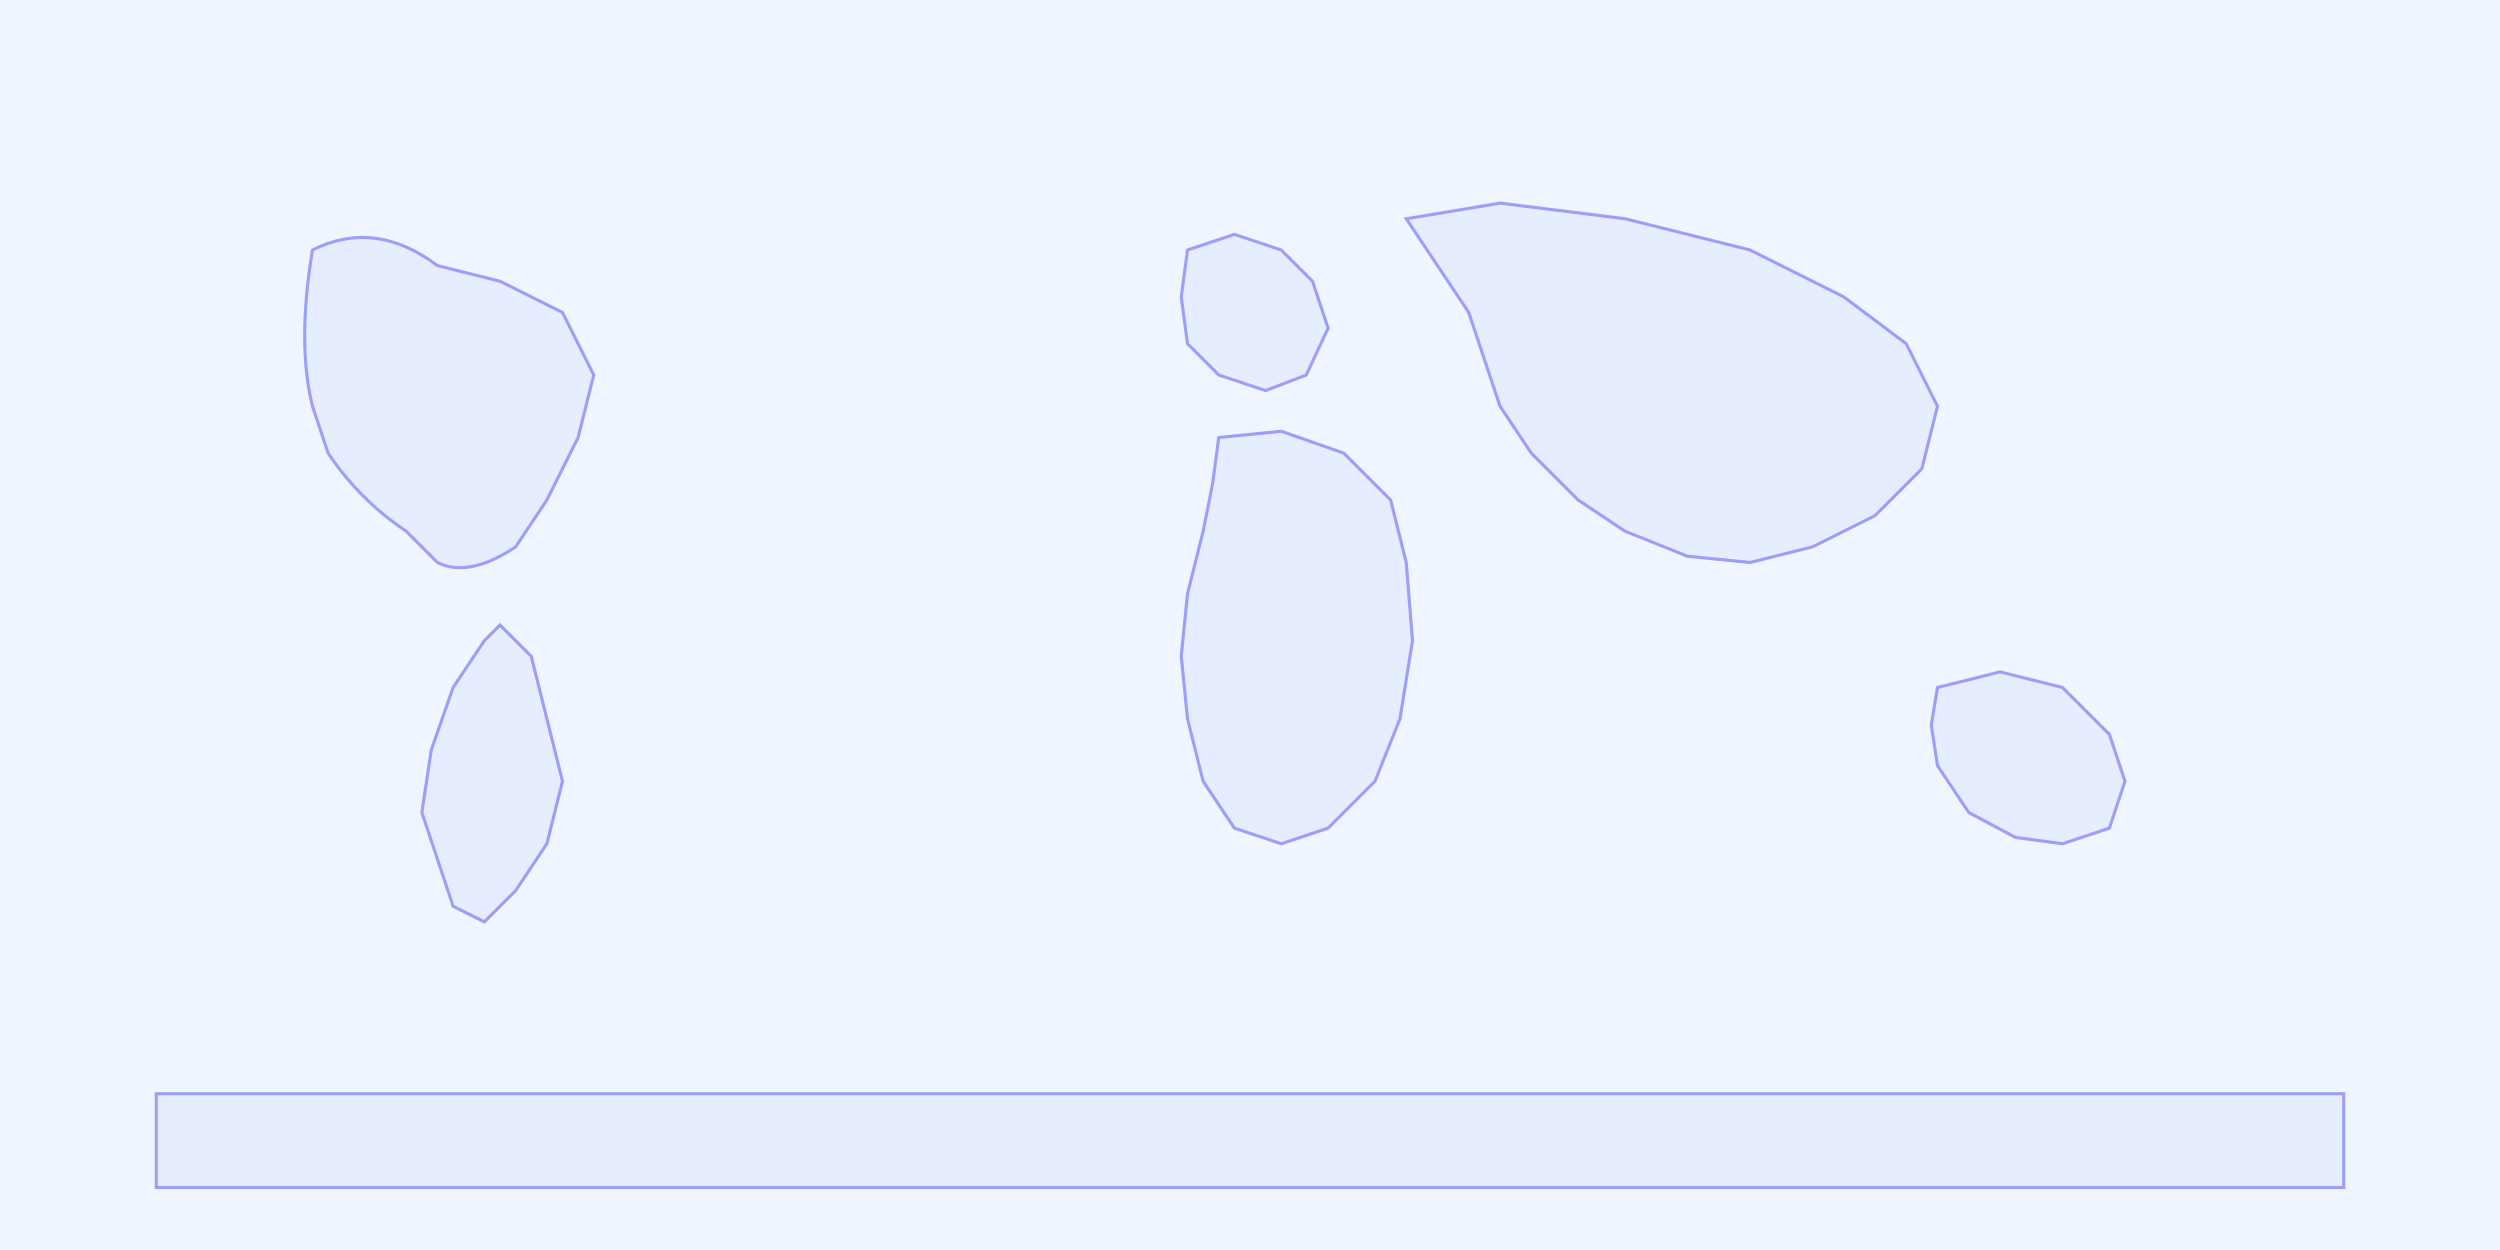
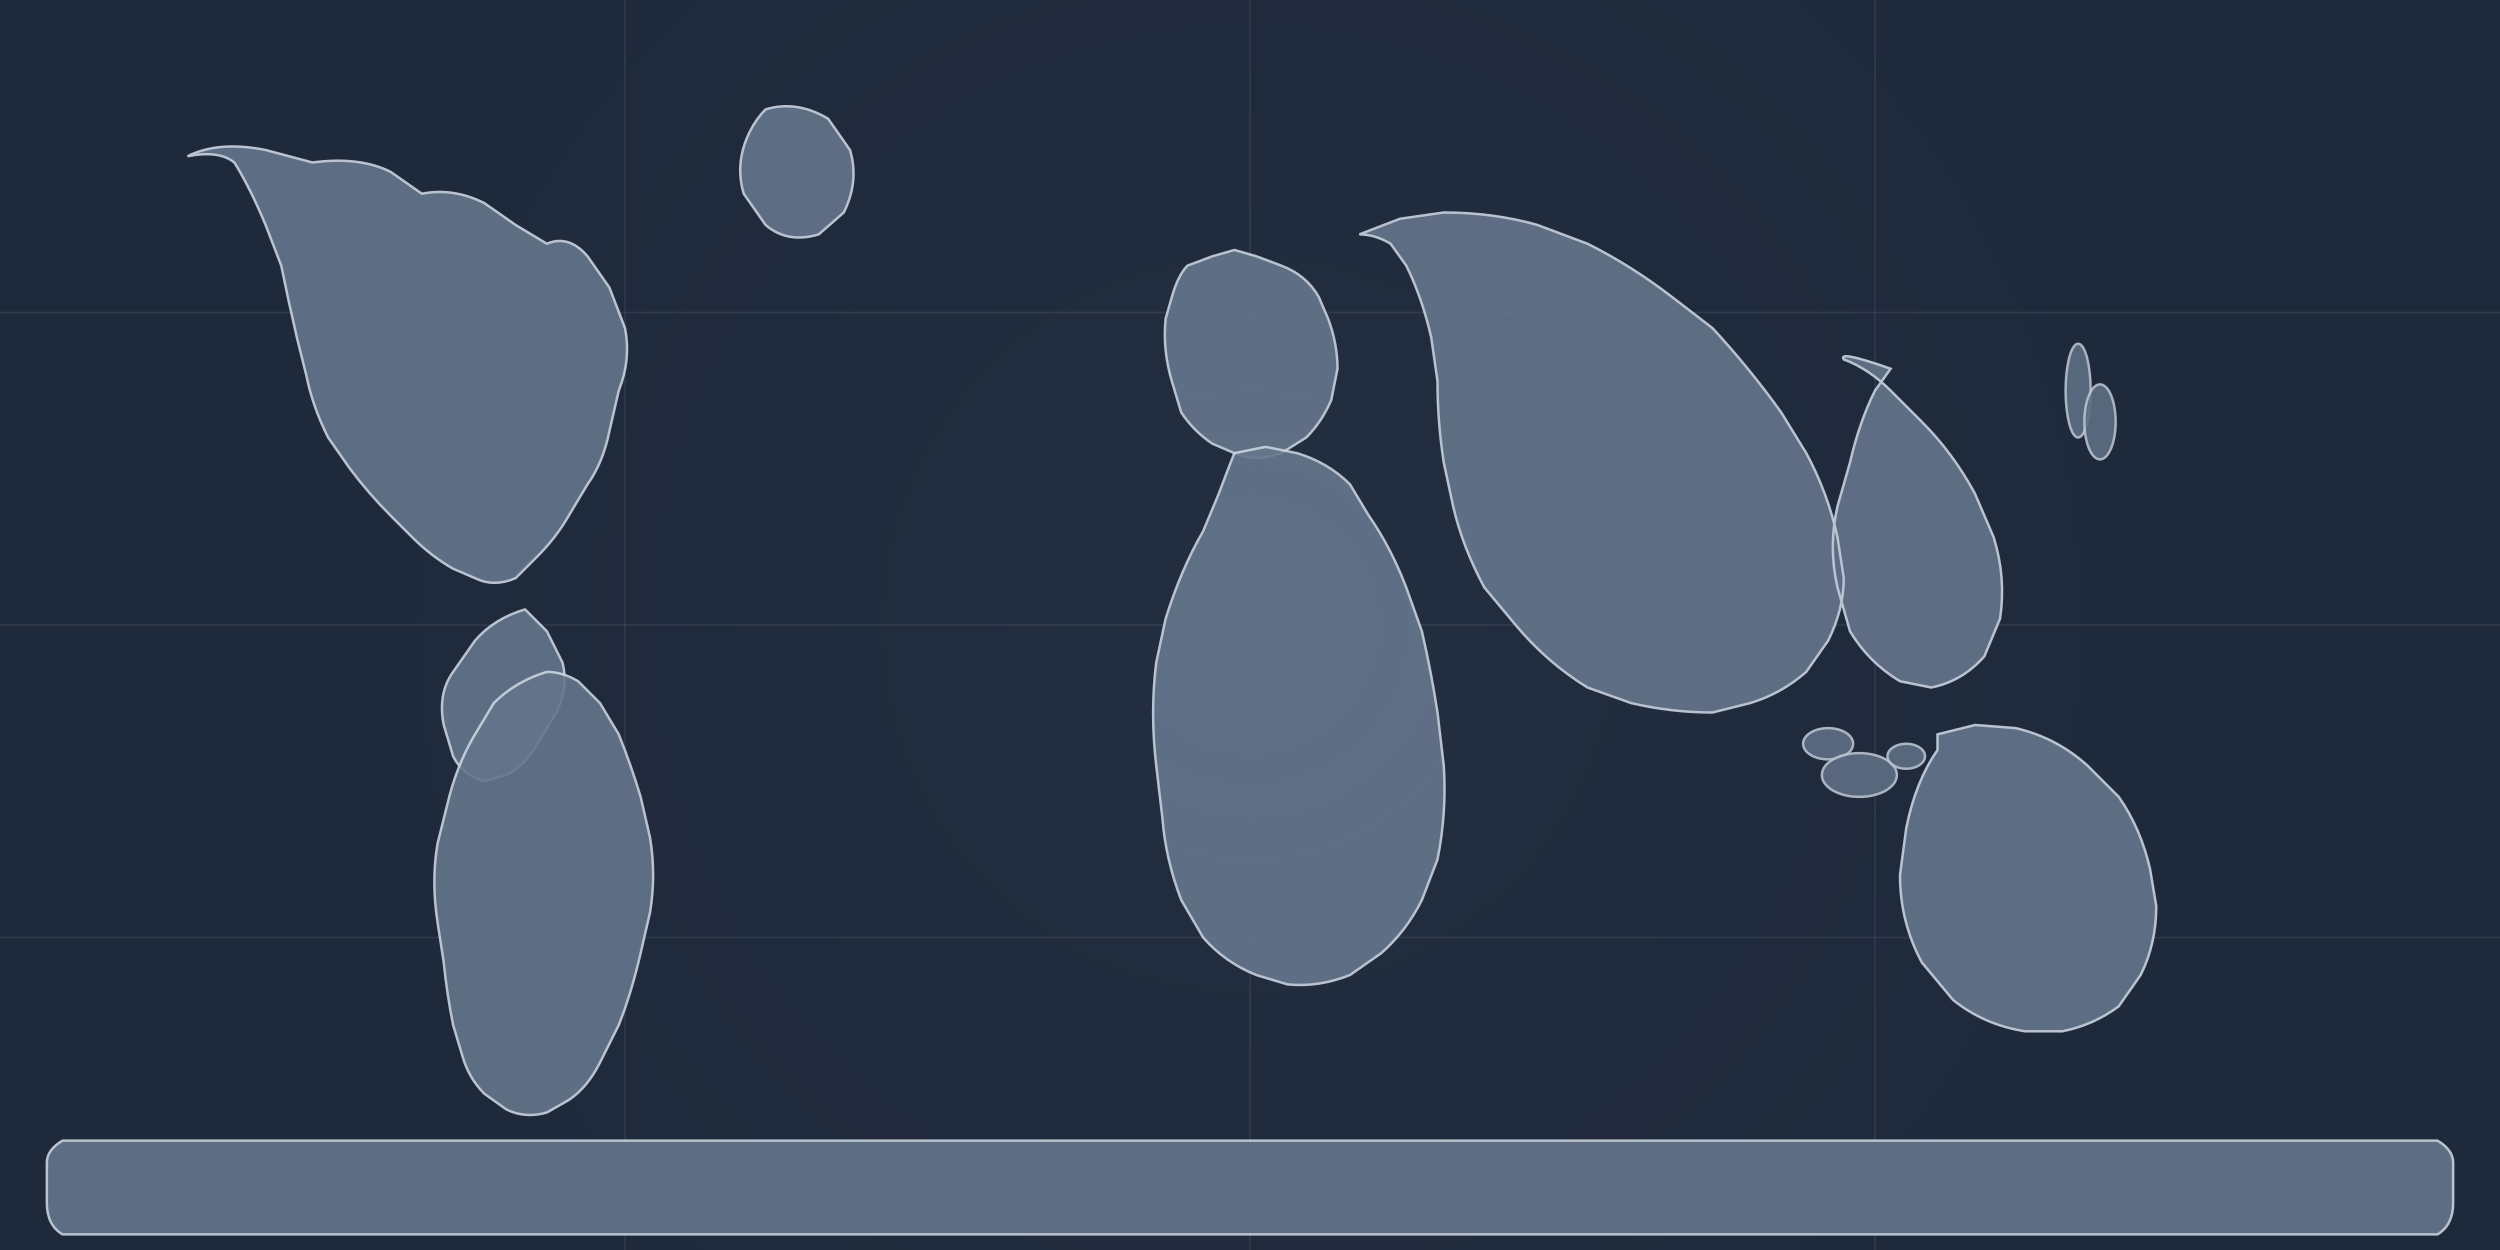
<svg xmlns="http://www.w3.org/2000/svg" width="800" height="400" viewBox="0 0 800 400">
  <defs>
    <style>
-       .continent { fill: #e0e7ff; stroke: #6366f1; stroke-width: 1; opacity: 0.6; }
-       .ocean { fill: #eff6ff; }
+       .continent {
+         fill: #64748b;
+         stroke: #cbd5e1;
+         stroke-width: 0.8;
+         opacity: 0.9;
+         transition: all 0.3s ease;
+       }
+       .continent:hover {
+         fill: #94a3b8;
+         opacity: 1;
+       }
+       .ocean {
+         fill: #1e293b;
+       }
+       .grid-line {
+         stroke: rgba(203, 213, 225, 0.1);
+         stroke-width: 0.5;
+         fill: none;
+       }
    </style>
+     <linearGradient id="oceanGradient" x1="0%" y1="0%" x2="0%" y2="100%">
+       <stop offset="0%" stop-color="#1e293b" />
+       <stop offset="100%" stop-color="#0f172a" />
+     </linearGradient>
+     <radialGradient id="continentGlow" cx="50%" cy="50%">
+       <stop offset="0%" stop-color="#94a3b8" stop-opacity="0.3" />
+       <stop offset="100%" stop-color="#64748b" stop-opacity="0" />
+     </radialGradient>
  </defs>
-   <rect class="ocean" width="800" height="400" />
-   <path class="continent" d="M 100 80 Q 120 70, 140 85 L 160 90 L 180 100 L 190 120 L 185 140 L 175 160 L 165 175 Q 150 185, 140 180 L 130 170 Q 115 160, 105 145 L 100 130 Q 95 110, 100 80 Z" />
-   <path class="continent" d="M 160 200 L 170 210 L 175 230 L 180 250 L 175 270 L 165 285 L 155 295 L 145 290 L 140 275 L 135 260 L 138 240 L 145 220 L 155 205 Z" />
-   <path class="continent" d="M 380 80 L 395 75 L 410 80 L 420 90 L 425 105 L 418 120 L 405 125 L 390 120 L 380 110 L 378 95 Z" />
-   <path class="continent" d="M 390 140 L 410 138 L 430 145 L 445 160 L 450 180 L 452 205 L 448 230 L 440 250 L 425 265 L 410 270 L 395 265 L 385 250 L 380 230 L 378 210 L 380 190 L 385 170 L 388 155 Z" />
-   <path class="continent" d="M 450 70 L 480 65 L 520 70 L 560 80 L 590 95 L 610 110 L 620 130 L 615 150 L 600 165 L 580 175 L 560 180 L 540 178 L 520 170 L 505 160 L 490 145 L 480 130 L 475 115 L 470 100 L 460 85 Z" />
-   <path class="continent" d="M 620 220 L 640 215 L 660 220 L 675 235 L 680 250 L 675 265 L 660 270 L 645 268 L 630 260 L 620 245 L 618 232 Z" />
-   <path class="continent" d="M 50 350 L 750 350 L 750 380 L 50 380 Z" opacity="0.3" />
+   <rect class="ocean" width="800" height="400" fill="url(#oceanGradient)" />
+   <g class="grid">
+     <line class="grid-line" x1="0" y1="100" x2="800" y2="100" />
+     <line class="grid-line" x1="0" y1="200" x2="800" y2="200" />
+     <line class="grid-line" x1="0" y1="300" x2="800" y2="300" />
+     <line class="grid-line" x1="200" y1="0" x2="200" y2="400" />
+     <line class="grid-line" x1="400" y1="0" x2="400" y2="400" />
+     <line class="grid-line" x1="600" y1="0" x2="600" y2="400" />
+   </g>
+   <path class="continent" d="M 60 50 Q 70 45, 85 48 L 100 52 Q 115 50, 125 55 L 135 62 Q 145 60, 155 65 L 165 72 L 175 78 Q 182 75, 188 82 L 195 92 L 200 105 Q 202 115, 198 125 L 195 138 Q 193 148, 188 155 L 182 165 Q 178 172, 172 178 L 165 185 Q 158 188, 152 185 L 145 182 Q 138 178, 132 172 L 125 165 Q 118 158, 112 150 L 105 140 Q 100 130, 98 120 L 95 108 Q 92 95, 90 85 L 85 72 Q 80 60, 75 52 Q 70 48, 60 50 Z M 168 195 L 175 202 L 180 212 Q 182 220, 178 228 L 172 238 Q 168 245, 162 248 L 155 250 Q 148 248, 145 242 L 142 232 Q 140 222, 145 215 L 152 205 Q 158 198, 168 195 Z" />
+   <path class="continent" d="M 185 218 L 192 225 L 198 235 Q 202 245, 205 255 L 208 268 Q 210 280, 208 292 L 205 305 Q 202 318, 198 328 L 192 340 Q 188 348, 182 352 L 175 356 Q 168 358, 162 355 L 155 350 Q 150 345, 148 338 L 145 328 Q 143 318, 142 308 L 140 295 Q 138 282, 140 270 L 143 258 Q 146 245, 152 235 L 158 225 Q 165 218, 175 215 Q 180 215, 185 218 Z" />
+   <path class="continent" d="M 380 85 L 388 82 L 395 80 L 402 82 L 410 85 Q 418 88, 422 95 L 425 102 Q 428 110, 428 118 L 426 128 Q 423 135, 418 140 L 410 145 Q 402 148, 395 145 L 388 142 Q 382 138, 378 132 L 375 122 Q 372 112, 373 102 L 375 95 Q 377 88, 380 85 Z" />
+   <path class="continent" d="M 395 145 L 405 143 L 415 145 Q 425 148, 432 155 L 438 165 Q 445 175, 450 188 L 455 202 Q 458 215, 460 228 L 462 245 Q 463 260, 460 275 L 455 288 Q 450 298, 442 305 L 432 312 Q 422 316, 412 315 L 402 312 Q 392 308, 385 300 L 378 288 Q 373 275, 372 262 L 370 245 Q 368 228, 370 212 L 373 198 Q 378 182, 385 170 L 390 158 Q 393 150, 395 145 Z" />
+   <path class="continent" d="M 435 75 L 448 70 L 462 68 Q 478 68, 492 72 L 508 78 Q 522 85, 535 95 L 548 105 Q 560 118, 570 132 L 578 145 Q 585 158, 588 172 L 590 185 Q 590 195, 585 205 L 578 215 Q 570 222, 560 225 L 548 228 Q 535 228, 522 225 L 508 220 Q 495 212, 485 200 L 475 188 Q 468 175, 465 162 L 462 148 Q 460 135, 460 122 L 458 108 Q 455 95, 450 85 L 445 78 Q 440 75, 435 75 Z   M 590 115 Q 598 118, 605 125 L 615 135 Q 625 145, 632 158 L 638 172 Q 642 185, 640 198 L 635 210 Q 628 218, 618 220 L 608 218 Q 598 212, 592 202 L 588 188 Q 585 175, 588 162 L 592 148 Q 595 135, 600 125 L 605 118 Q 588 112, 590 115 Z" />
+   <path class="continent" d="M 620 235 L 632 232 L 645 233 Q 658 236, 668 245 L 678 255 Q 685 265, 688 278 L 690 290 Q 690 302, 685 312 L 678 322 Q 670 328, 660 330 L 648 330 Q 635 328, 625 320 L 615 308 Q 608 295, 608 280 L 610 265 Q 613 250, 620 240 Q 620 237, 620 235 Z" />
+   <g opacity="0.9">
+     <ellipse class="continent" cx="585" cy="238" rx="8" ry="5" />
+     <ellipse class="continent" cx="595" cy="248" rx="12" ry="7" />
+     <ellipse class="continent" cx="610" cy="242" rx="6" ry="4" />
+   </g>
+   <g opacity="0.9">
+     <ellipse class="continent" cx="665" cy="125" rx="4" ry="15" />
+     <ellipse class="continent" cx="672" cy="135" rx="5" ry="12" />
+   </g>
+   <path class="continent" d="M 245 35 Q 255 32, 265 38 L 272 48 Q 275 58, 270 68 L 262 75 Q 252 78, 245 72 L 238 62 Q 235 52, 240 42 Q 242 38, 245 35 Z" opacity="0.85" />
+   <path class="continent" d="M 20 365 L 780 365 Q 785 368, 785 372 L 785 385 Q 785 392, 780 395 L 20 395 Q 15 392, 15 385 L 15 372 Q 15 368, 20 365 Z" opacity="0.4" />
+   <circle cx="400" cy="200" r="300" fill="url(#continentGlow)" opacity="0.15" />
</svg>
